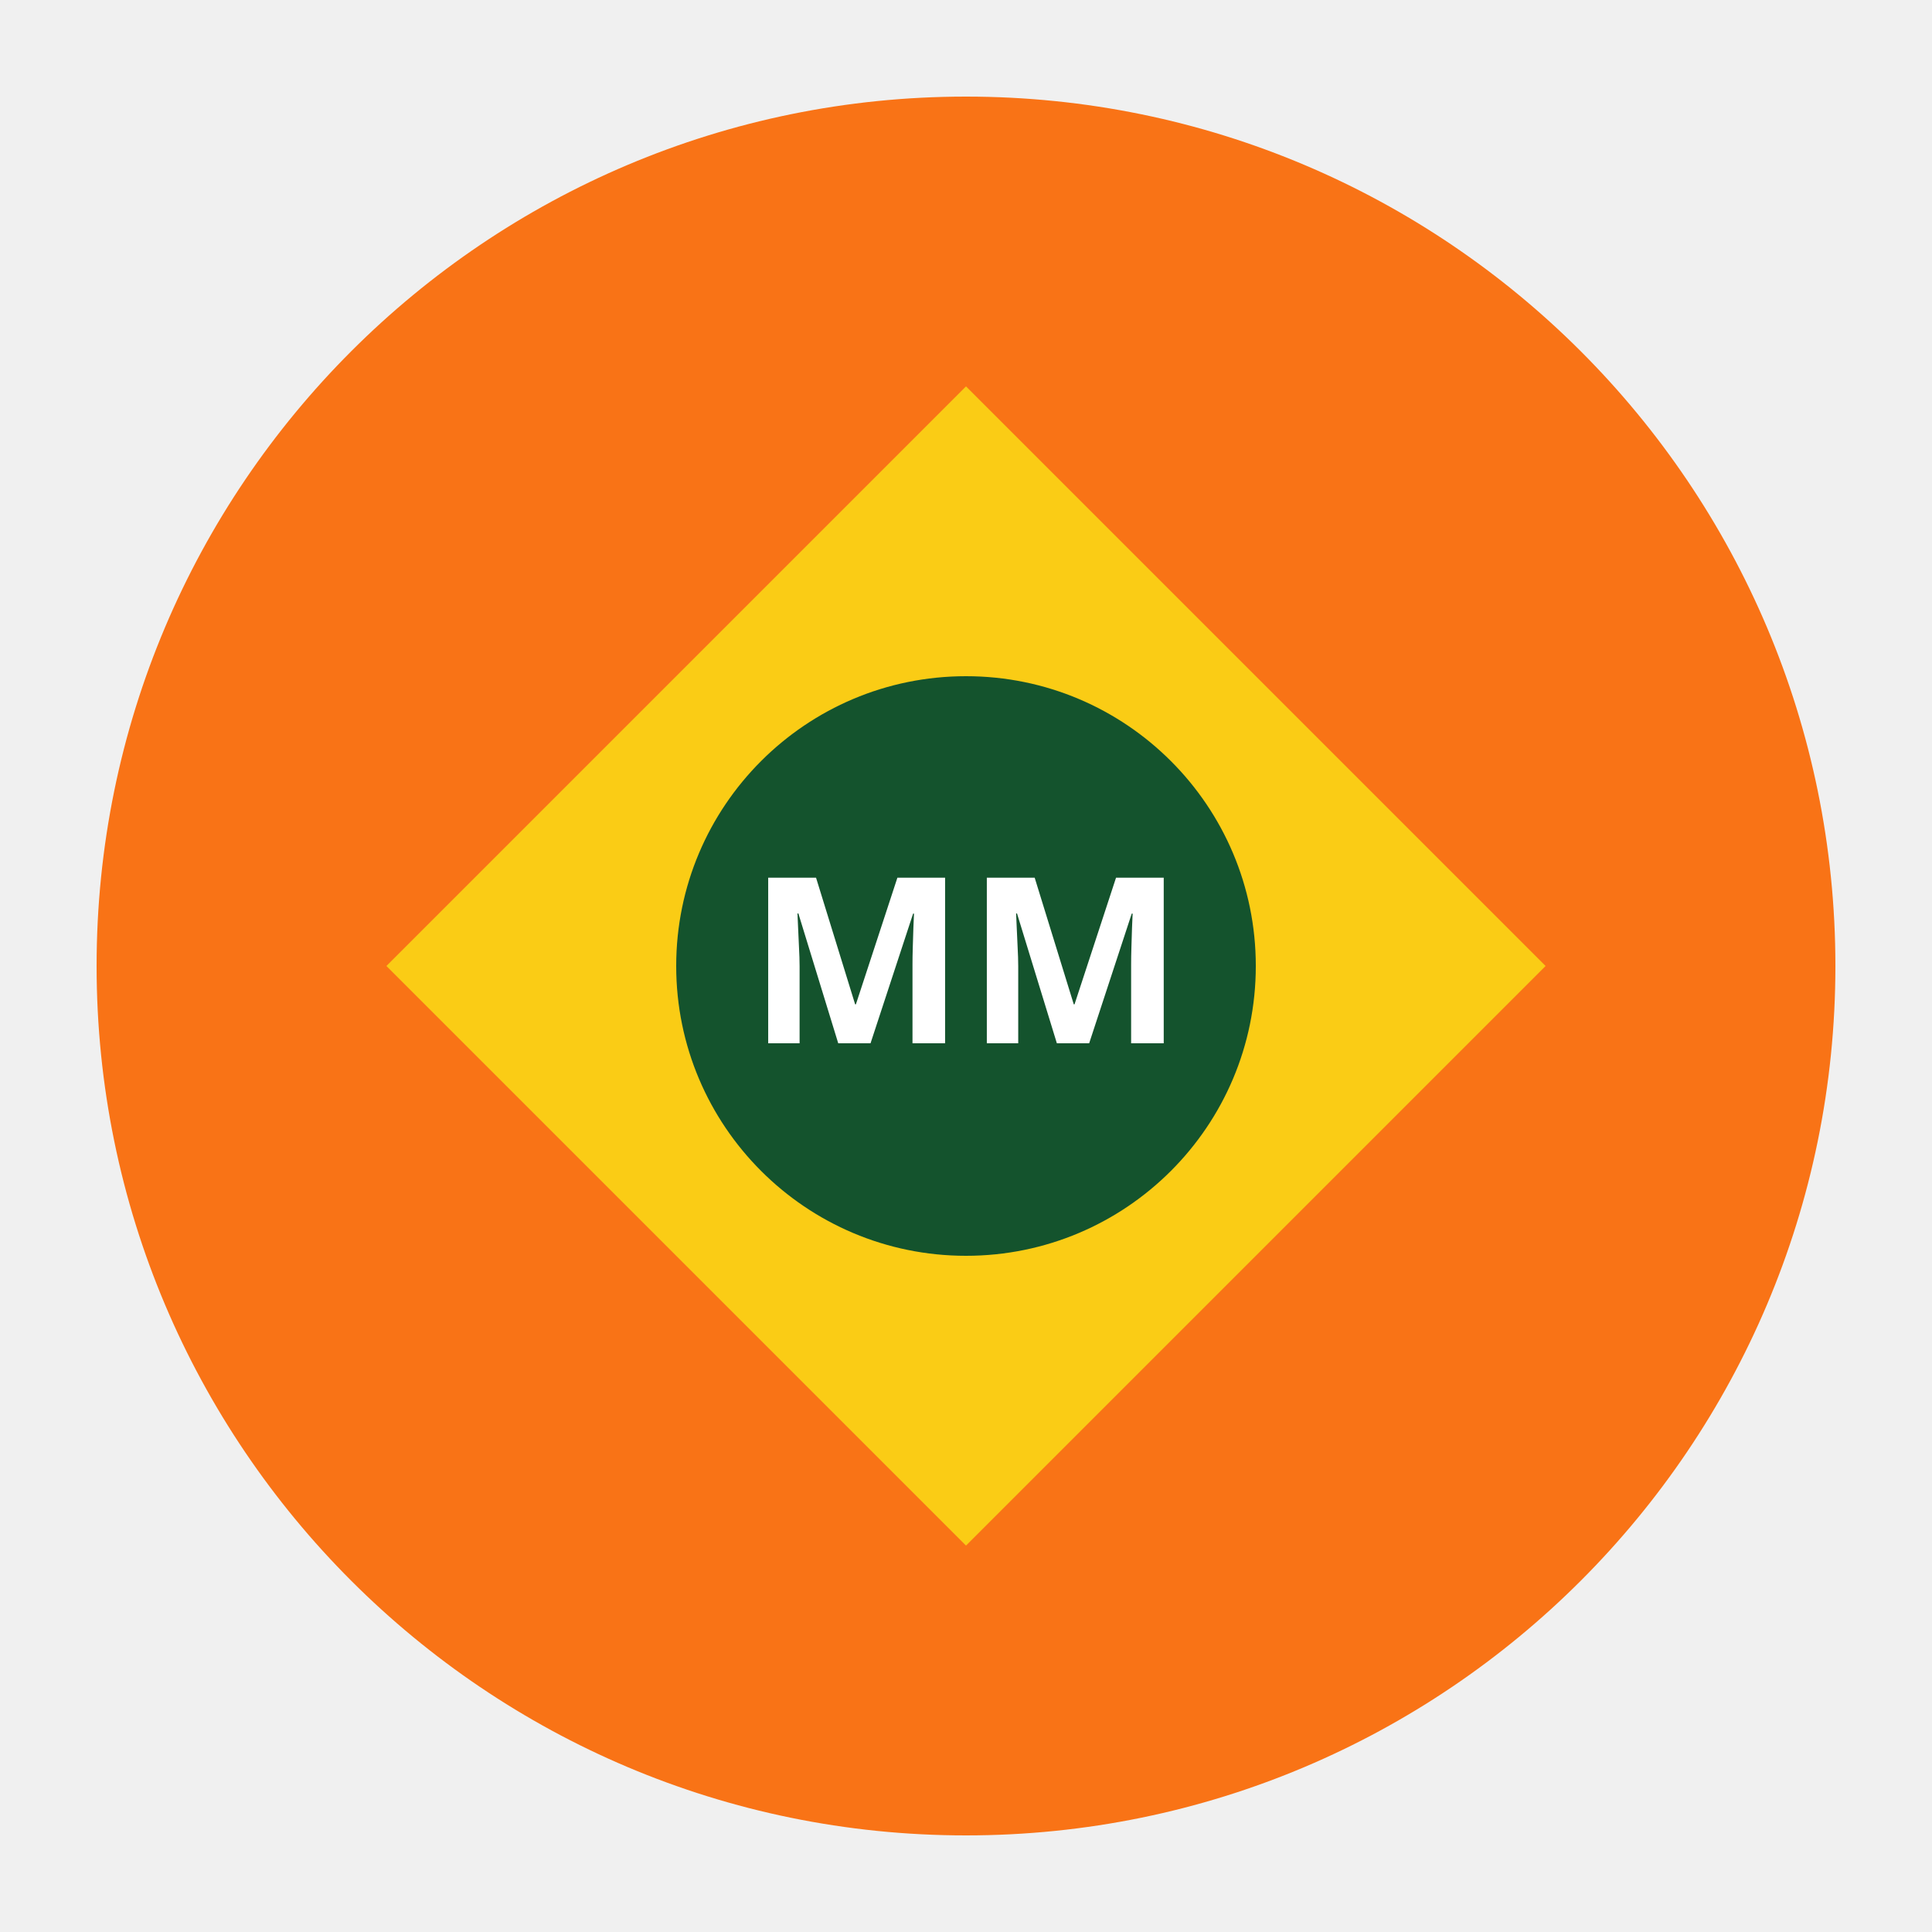
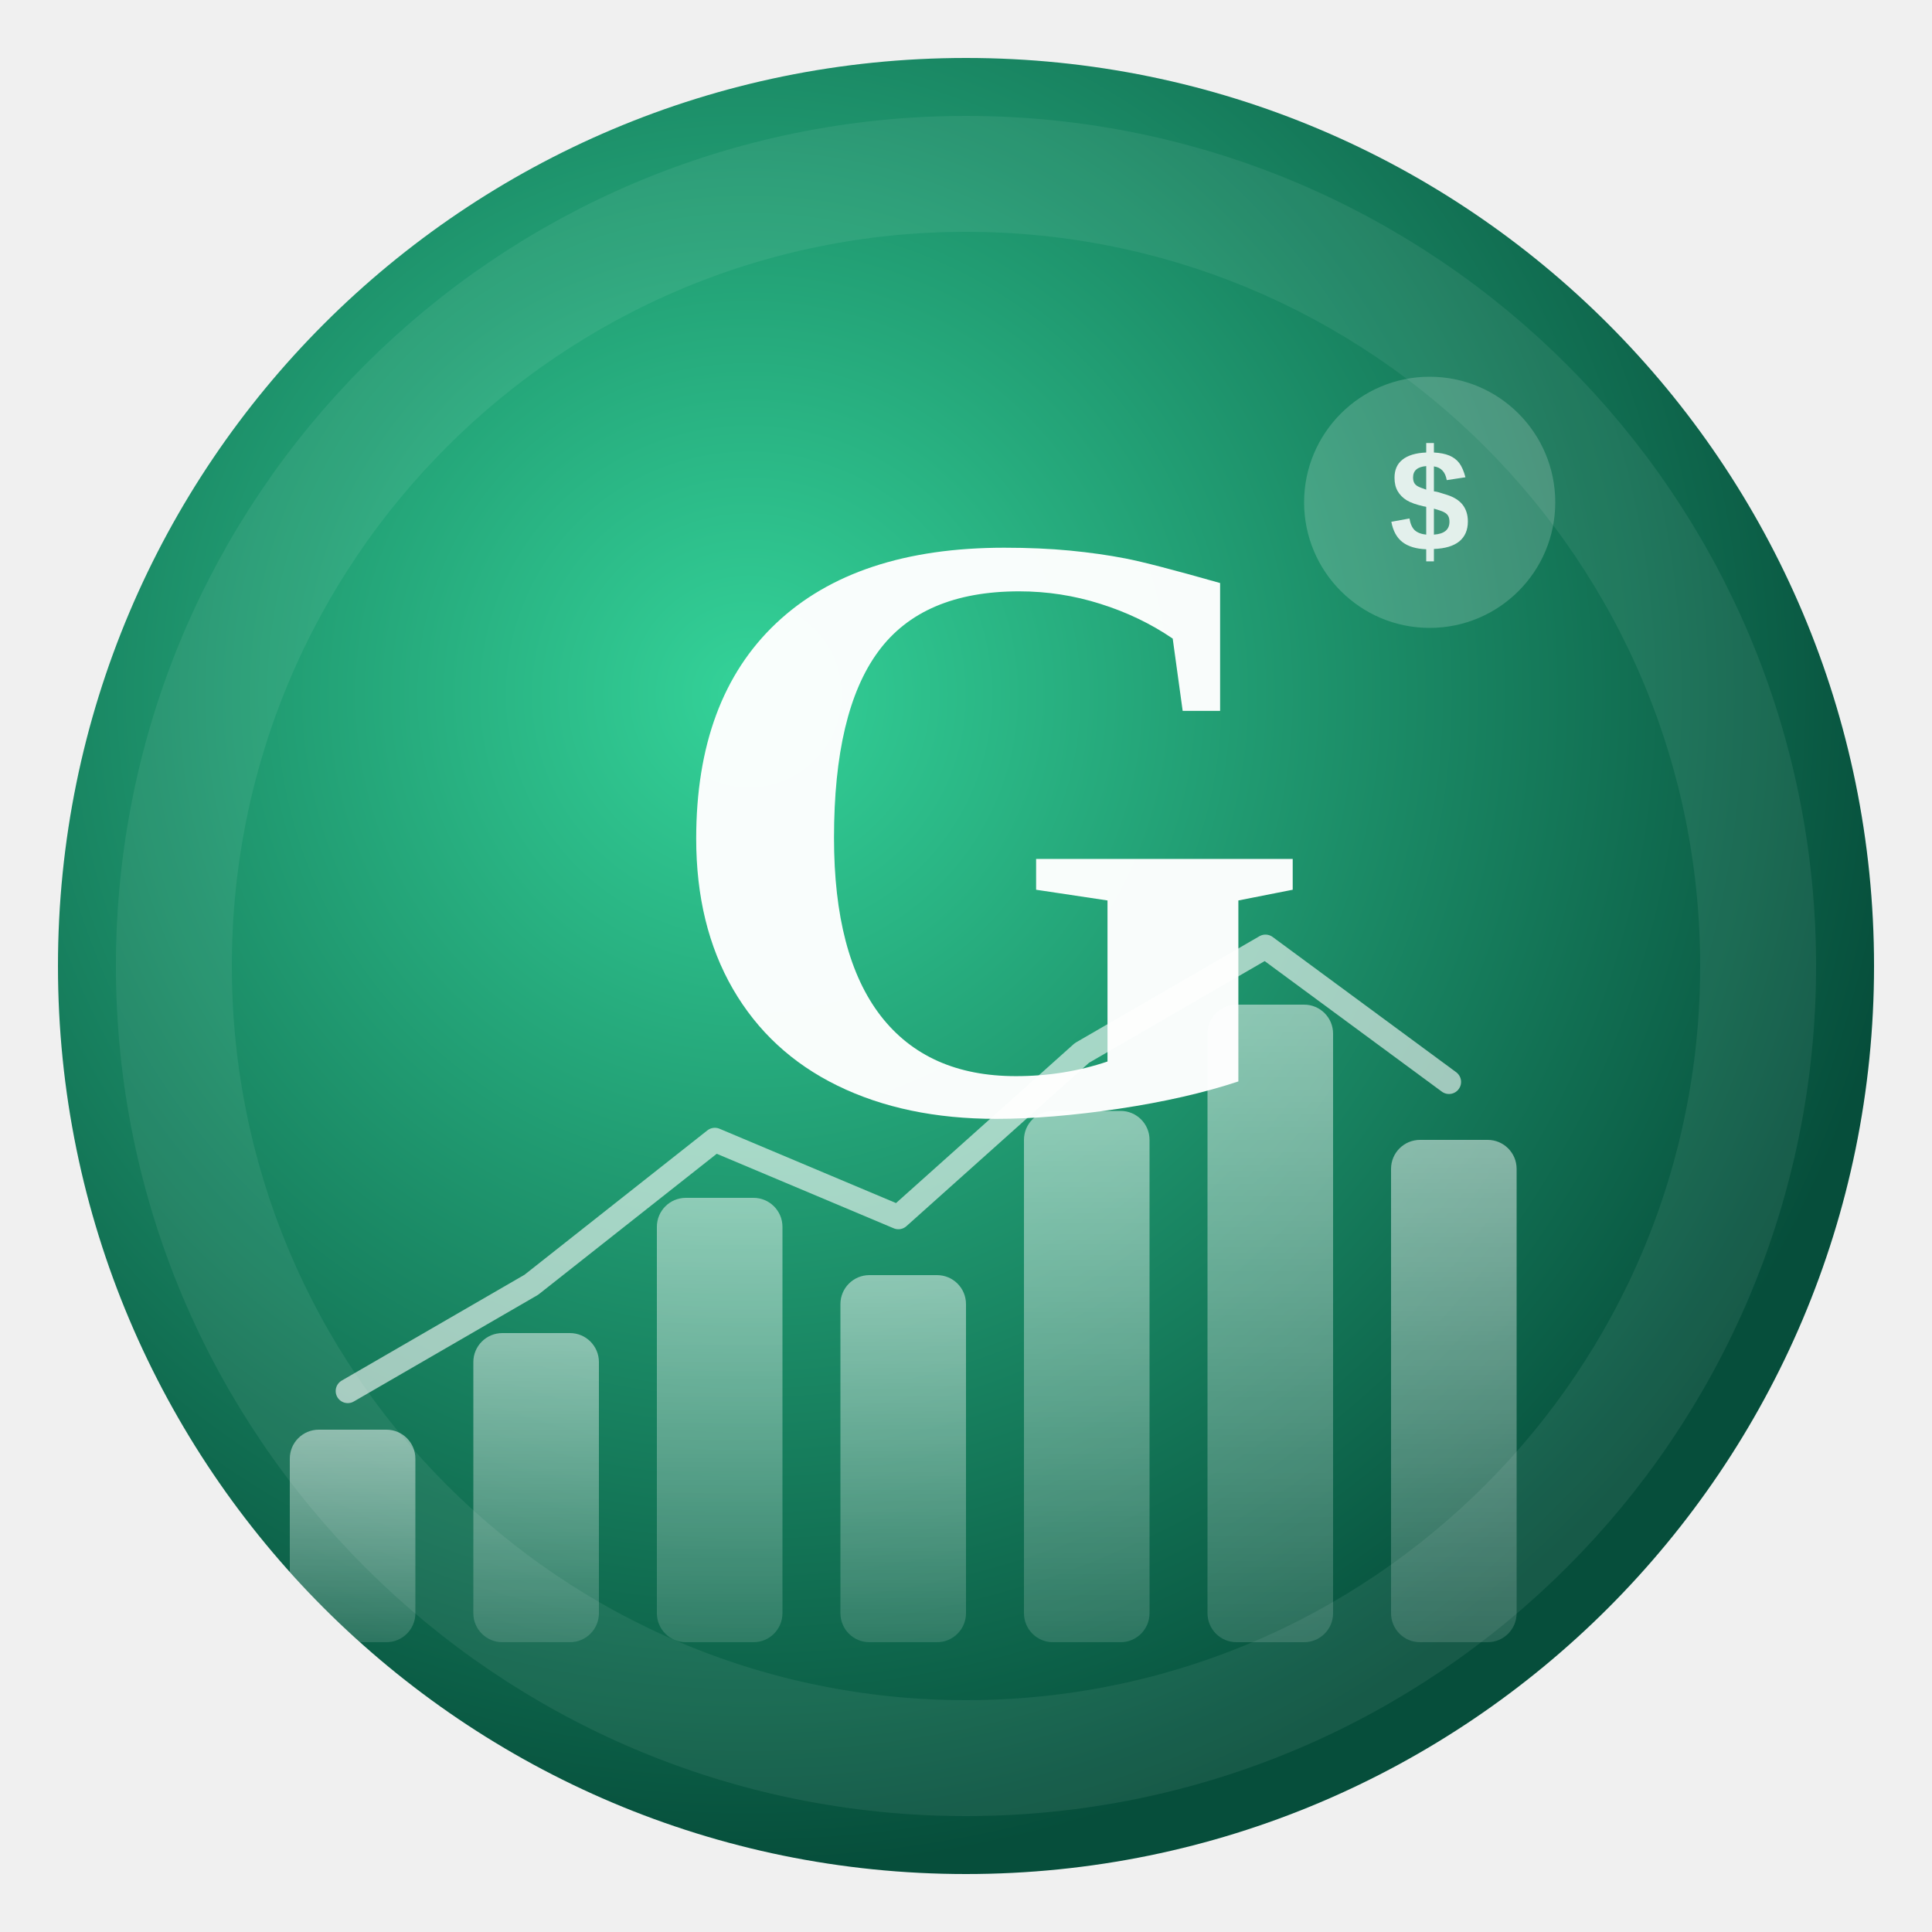
<svg xmlns="http://www.w3.org/2000/svg" viewBox="0 0 200 200" width="200" height="200">
-   <circle cx="100" cy="100" r="90" fill="#f97316" />
-   <path d="M100 40 L160 100 L100 160 L40 100 Z" fill="#facc15" />
-   <circle cx="100" cy="100" r="30" fill="#14532d" />
-   <text x="100" y="108" font-family="sans-serif" font-size="24" font-weight="bold" fill="#ffffff" text-anchor="middle">MM</text>
+   <defs>
+     <radialGradient id="bg" cx="38%" cy="35%" r="65%">
+       <stop offset="0%" stop-color="#34d399" />
+       <stop offset="100%" stop-color="#064e3b" />
+     </radialGradient>
+     <linearGradient id="chartGrad" x1="0" y1="0" x2="0" y2="1">
+       <stop offset="0%" stop-color="rgba(255,255,255,0.55)" />
+       <stop offset="100%" stop-color="rgba(255,255,255,0.15)" />
+     </linearGradient>
+     <clipPath id="circle">
+       <circle cx="100" cy="100" r="94" />
+     </clipPath>
+   </defs>
+   <circle cx="100" cy="100" r="94" fill="url(#bg)" />
+   <circle cx="100" cy="100" r="82" fill="none" stroke="rgba(255,255,255,0.07)" stroke-width="12" />
+   <g clip-path="url(#circle)" opacity="0.9">
+     <rect x="30" y="148" width="13" height="22" rx="3" fill="url(#chartGrad)" />
+     <rect x="49" y="138" width="13" height="32" rx="3" fill="url(#chartGrad)" />
+     <rect x="68" y="124" width="13" height="46" rx="3" fill="url(#chartGrad)" />
+     <rect x="87" y="132" width="13" height="38" rx="3" fill="url(#chartGrad)" />
+     <rect x="106" y="115" width="13" height="55" rx="3" fill="url(#chartGrad)" />
+     <rect x="125" y="104" width="13" height="66" rx="3" fill="url(#chartGrad)" />
+     <rect x="144" y="118" width="13" height="52" rx="3" fill="url(#chartGrad)" />
+   </g>
+   <polyline points="36,144 55,133 74,118 93,126 112,109 131,98 150,112" fill="none" stroke="rgba(255,255,255,0.6)" stroke-width="2.5" stroke-linecap="round" stroke-linejoin="round" clip-path="url(#circle)" />
+   <text x="102" y="90" font-family="'Georgia', 'Times New Roman', serif" font-size="88" font-weight="700" fill="white" text-anchor="middle" dominant-baseline="middle" opacity="0.97">G</text>
+   <circle cx="148" cy="52" r="13" fill="rgba(255,255,255,0.18)" />
+   <text x="148" y="57" font-family="Arial, sans-serif" font-size="15" font-weight="700" fill="rgba(255,255,255,0.85)" text-anchor="middle">$</text>
</svg>
